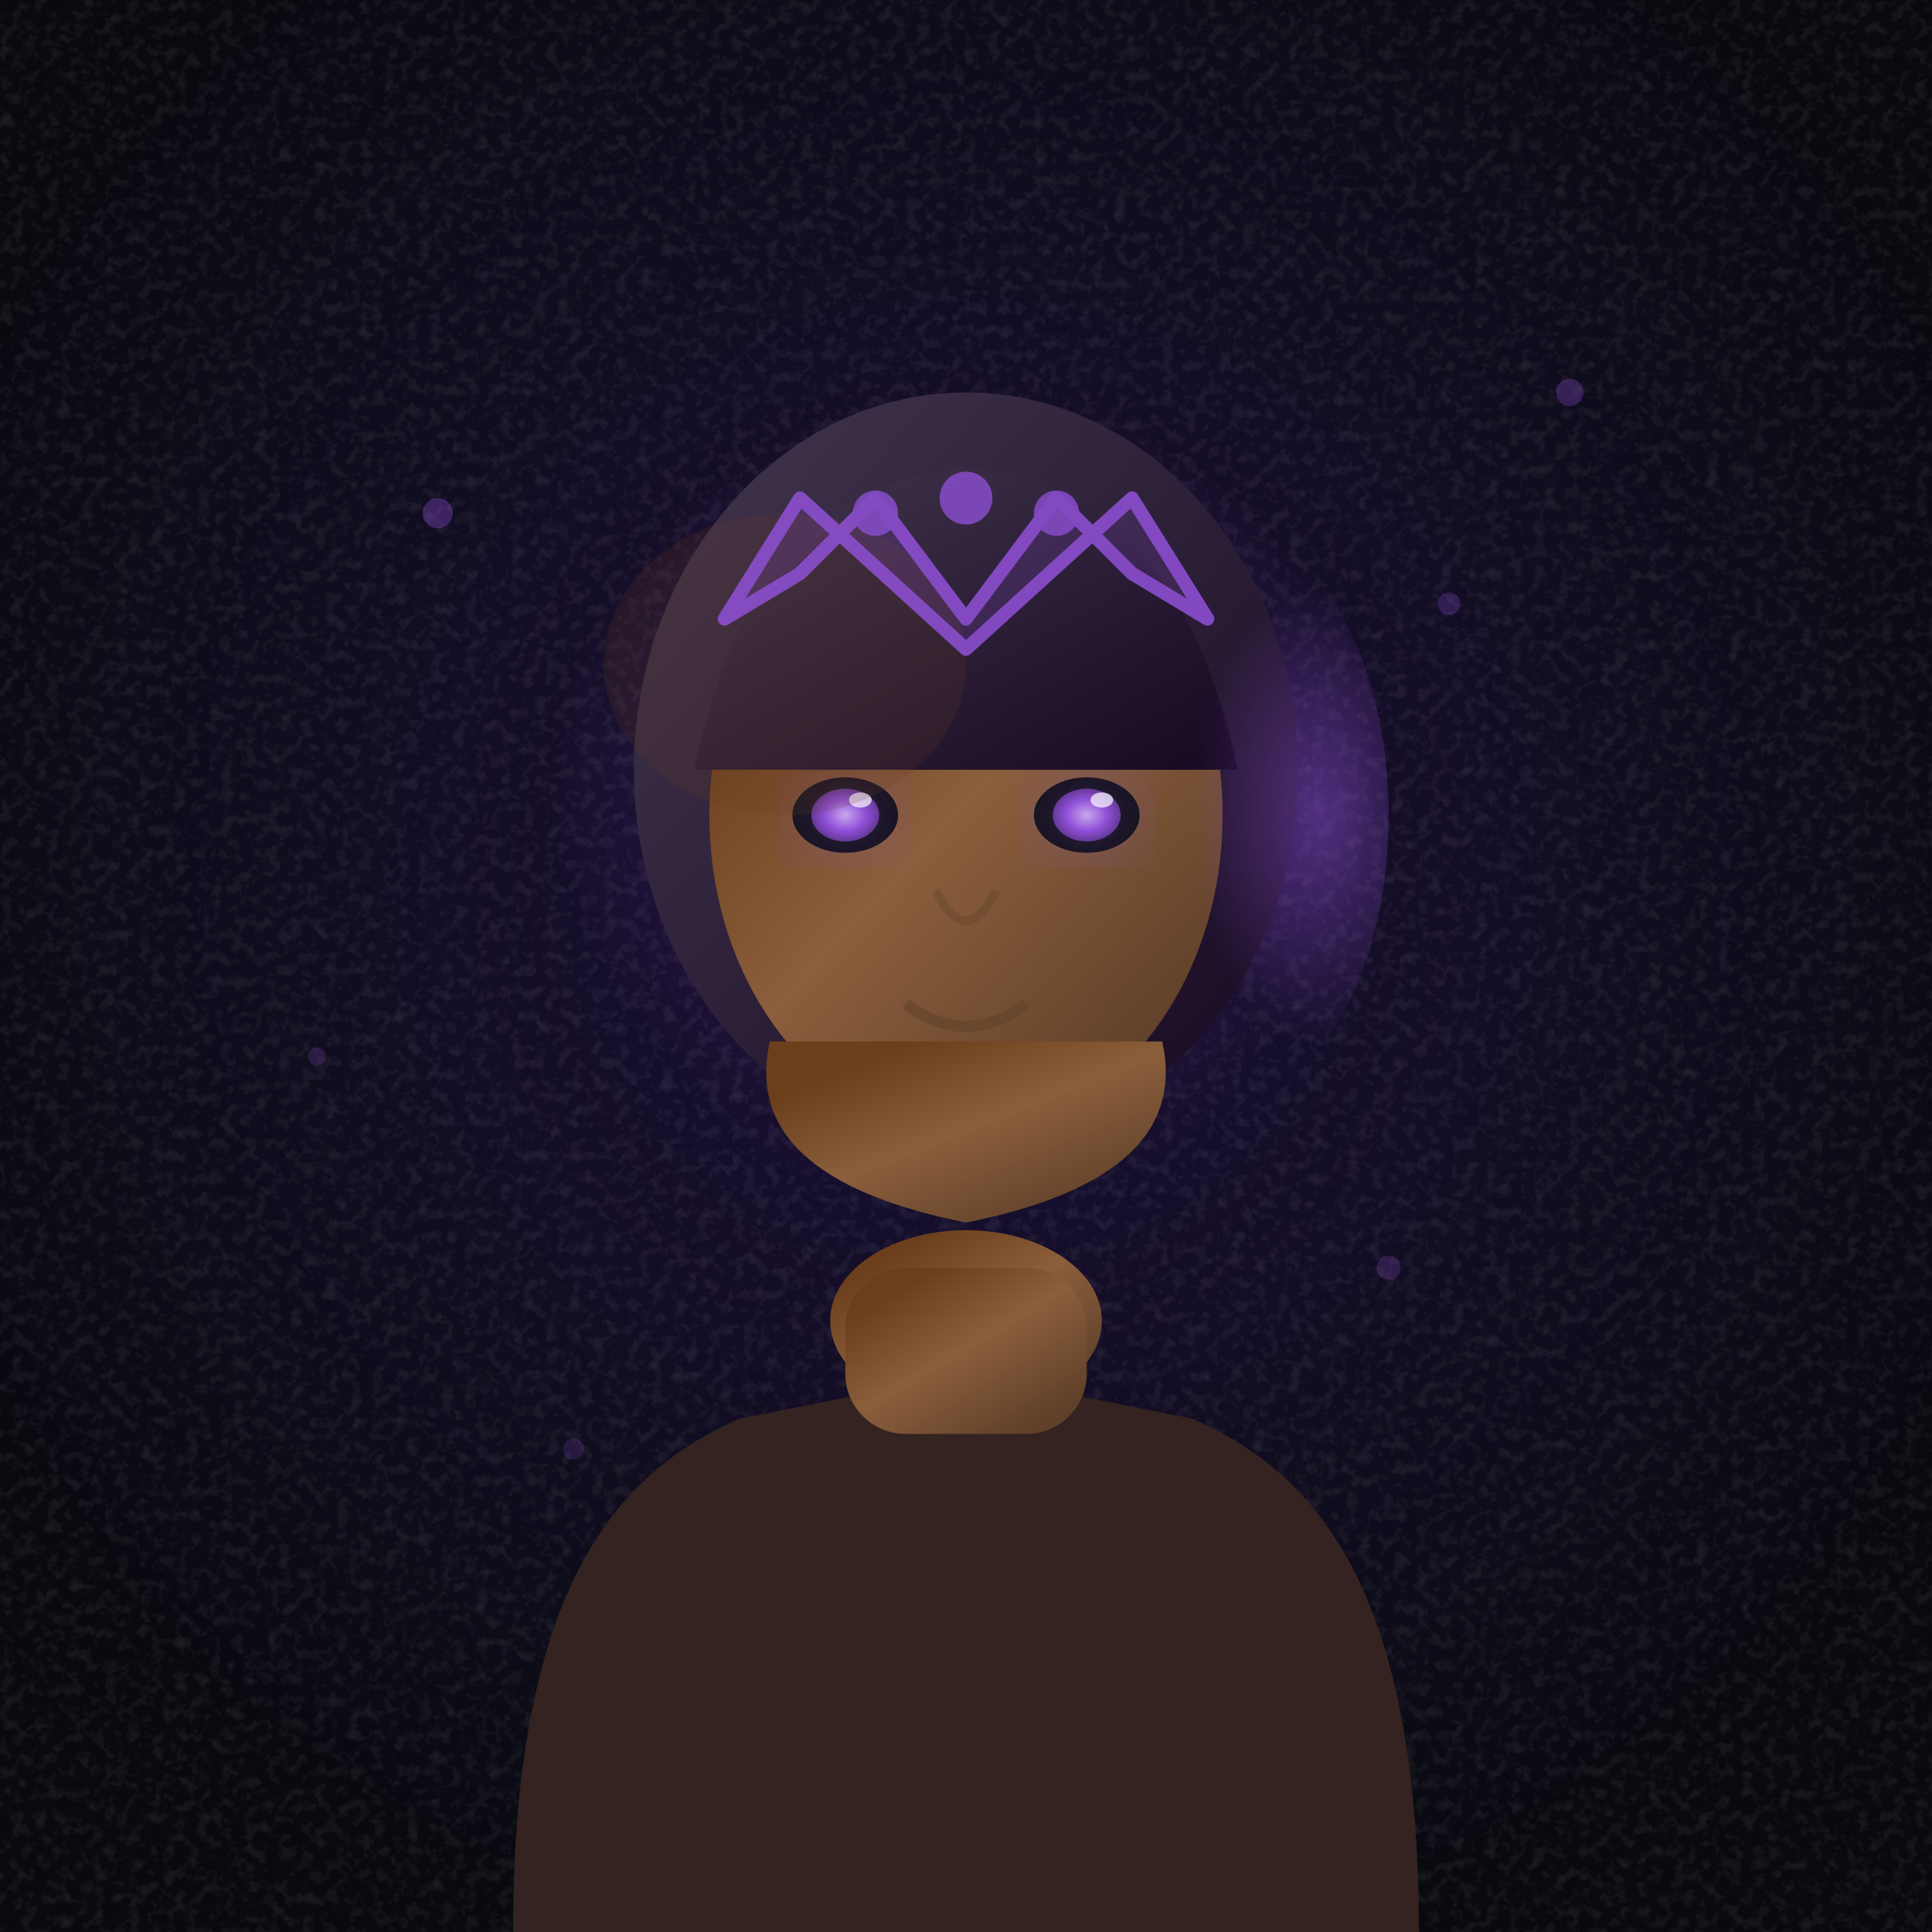
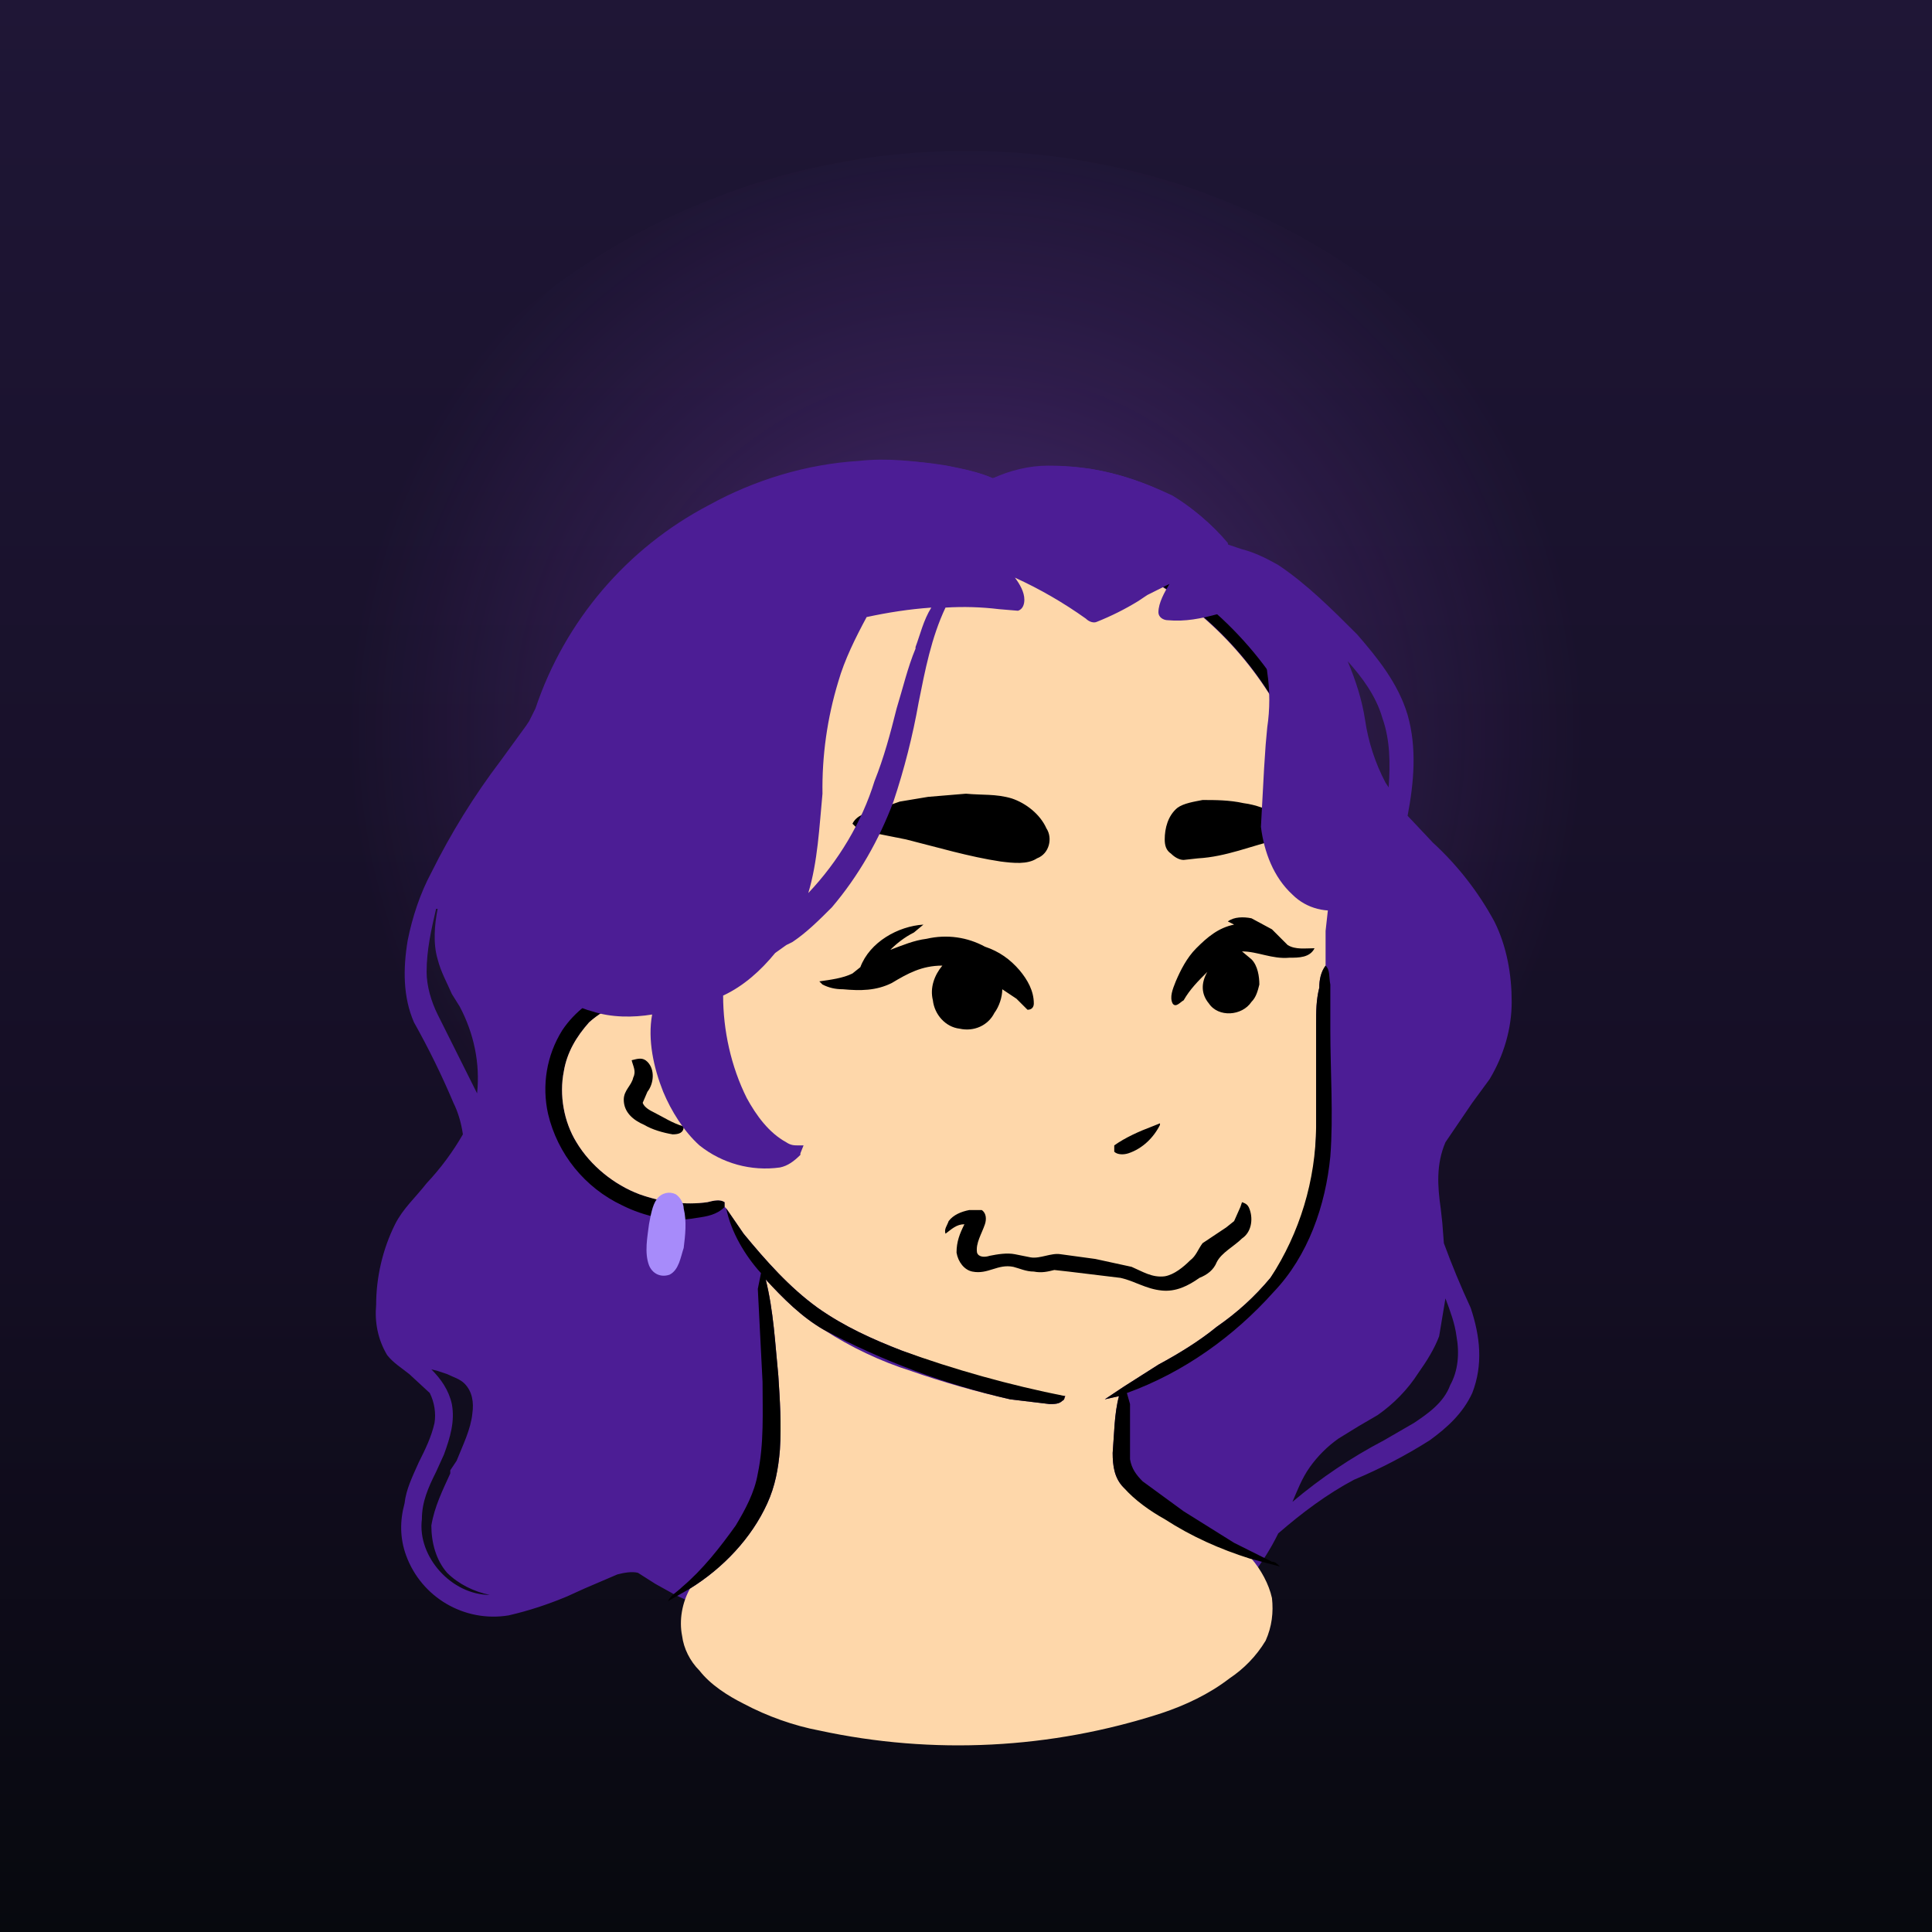
<svg xmlns="http://www.w3.org/2000/svg" viewBox="0 0 256 256" width="256" height="256">
  <defs>
-     <radialGradient id="bg-oracle" cx="50%" cy="45%" r="58%">
-       <stop offset="0%" stop-color="rgb(29,16,60)" />
-       <stop offset="60%" stop-color="rgb(16,12,32)" />
+     <linearGradient id="bg-oracle" x1="0%" y1="0%" x2="0%" y2="100%">
+       <stop offset="0%" stop-color="#1f1636" />
+       <stop offset="65%" stop-color="#140e23" />
      <stop offset="100%" stop-color="#07090e" />
+     </linearGradient>
+     <radialGradient id="glow-oracle" cx="50%" cy="42%" r="44%">
+       <stop offset="0%" stop-color="#a855f7" stop-opacity="0.36" />
+       <stop offset="60%" stop-color="#a855f7" stop-opacity="0.126" />
+       <stop offset="100%" stop-color="#a855f7" stop-opacity="0" />
    </radialGradient>
-     <radialGradient id="ambi-oracle" cx="50%" cy="44%" r="38%">
-       <stop offset="0%" stop-color="#9050d8" stop-opacity="0.28" />
-       <stop offset="100%" stop-color="#9050d8" stop-opacity="0" />
-     </radialGradient>
-     <linearGradient id="skin-oracle" x1="20%" y1="15%" x2="85%" y2="90%">
-       <stop offset="0%" stop-color="#6b3e1c" />
-       <stop offset="45%" stop-color="#8b5e3c" />
-       <stop offset="100%" stop-color="rgb(95,64,41)" />
-     </linearGradient>
-     <linearGradient id="hair-oracle" x1="0%" y1="0%" x2="100%" y2="100%">
-       <stop offset="0%" stop-color="rgb(67,54,79)" />
-       <stop offset="100%" stop-color="rgb(21,8,32)" />
-     </linearGradient>
-     <radialGradient id="rim-oracle" cx="80%" cy="50%" r="40%">
-       <stop offset="0%" stop-color="#9050d8" stop-opacity="0.70" />
-       <stop offset="100%" stop-color="#9050d8" stop-opacity="0" />
-     </radialGradient>
-     <radialGradient id="eye-oracle" cx="50%" cy="50%" r="50%">
-       <stop offset="0%" stop-color="rgb(200,168,236)" />
-       <stop offset="60%" stop-color="#9050d8" />
-       <stop offset="100%" stop-color="rgb(101,56,151)" />
-     </radialGradient>
-     <filter id="glow-oracle" x="-50%" y="-50%" width="200%" height="200%">
-       <feGaussianBlur stdDeviation="6" result="blur" />
-       <feMerge>
-         <feMergeNode in="blur" />
-         <feMergeNode in="SourceGraphic" />
-       </feMerge>
-     </filter>
-     <filter id="soft-oracle" x="-30%" y="-30%" width="160%" height="160%">
-       <feGaussianBlur stdDeviation="3" />
-     </filter>
-     <filter id="rim-blur-oracle" x="-40%" y="-40%" width="180%" height="180%">
-       <feGaussianBlur stdDeviation="4" />
-     </filter>
-     <filter id="noise-oracle">
-       <feTurbulence type="fractalNoise" baseFrequency="0.65" numOctaves="3" stitchTiles="stitch" result="noise" />
-       <feColorMatrix type="saturate" values="0" in="noise" result="grayNoise" />
-       <feBlend in="SourceGraphic" in2="grayNoise" mode="overlay" result="blended" />
-       <feComposite in="blended" in2="SourceGraphic" operator="in" />
-     </filter>
  </defs>
  <rect width="256" height="256" fill="url(#bg-oracle)" />
-   <rect width="256" height="256" fill="rgb(13,11,26)" filter="url(#noise-oracle)" opacity="0.12" />
-   <ellipse cx="128" cy="112" rx="72" ry="68" fill="url(#ambi-oracle)" />
-   <path d="M68,256 C68,210 82,195 98,188 L128,182 L158,188 C174,195 188,210 188,256 Z" fill="rgb(76,52,33)" />
-   <path d="M68,256 C68,210 82,195 98,188 L128,182 L158,188 C174,195 188,210 188,256 Z" fill="rgb(14,11,29)" opacity="0.4" />
-   <ellipse cx="128" cy="175" rx="18" ry="12" fill="url(#skin-oracle)" />
-   <rect x="112" y="168" width="32" height="22" rx="8" fill="url(#skin-oracle)" />
-   <ellipse cx="128" cy="102" rx="44" ry="50" fill="url(#hair-oracle)" />
-   <ellipse cx="128" cy="108" rx="34" ry="42" fill="url(#skin-oracle)" />
-   <path d="M102,138 Q98,156 128,162 Q158,156 154,138" fill="url(#skin-oracle)" />
-   <ellipse cx="128" cy="95" rx="24" ry="4" fill="rgb(125,85,54)" opacity="0.3" />
-   <ellipse cx="112" cy="108" rx="7" ry="5" fill="#0a0c10" />
-   <ellipse cx="144" cy="108" rx="7" ry="5" fill="#0a0c10" />
-   <ellipse cx="112" cy="108" rx="4.5" ry="3.5" fill="url(#eye-oracle)" filter="url(#glow-oracle)" />
-   <ellipse cx="144" cy="108" rx="4.5" ry="3.5" fill="url(#eye-oracle)" filter="url(#glow-oracle)" />
-   <ellipse cx="114" cy="106" rx="1.5" ry="1" fill="white" opacity="0.7" />
-   <ellipse cx="146" cy="106" rx="1.5" ry="1" fill="white" opacity="0.7" />
-   <path d="M124,118 Q128,126 132,118" stroke="rgb(104,71,45)" stroke-width="1.2" fill="none" opacity="0.5" />
-   <path d="M120,133 Q128,139 136,133" stroke="rgb(97,66,42)" stroke-width="1.5" fill="none" opacity="0.6" />
-   <path d="M92,102 Q100,64 128,62 Q156,64 164,102" fill="url(#hair-oracle)" />
-   <ellipse cx="162" cy="108" rx="22" ry="38" fill="url(#rim-oracle)" opacity="0.65" />
-   <ellipse cx="104" cy="88" rx="24" ry="20" fill="#6b3e1c" opacity="0.18" />
-   <g transform="translate(96,66)" opacity="0.85">
-     <polygon points="32,20 10,0 0,16 10,10 20,0 32,16 44,0 54,10 64,16 54,0" fill="none" stroke="#9050d8" stroke-width="1.8" stroke-linejoin="round" />
-     <polygon points="32,20 10,0 0,16 10,10 20,0 32,16 44,0 54,10 64,16 54,0" fill="#9050d8" opacity="0.2" />
-     <circle cx="20" cy="2" r="3" fill="#9050d8" opacity="0.9" />
-     <circle cx="32" cy="0" r="3.5" fill="#9050d8" opacity="0.9" />
-     <circle cx="44" cy="2" r="3" fill="#9050d8" opacity="0.9" />
-   </g>
-   <circle cx="58" cy="68" r="2" fill="#9050d8" opacity="0.35" />
-   <circle cx="192" cy="80" r="1.5" fill="#9050d8" opacity="0.25" />
-   <circle cx="42" cy="140" r="1.2" fill="#9050d8" opacity="0.2" />
-   <circle cx="208" cy="52" r="1.8" fill="#9050d8" opacity="0.3" />
-   <circle cx="76" cy="192" r="1.4" fill="#9050d8" opacity="0.18" />
-   <circle cx="184" cy="168" r="1.6" fill="#9050d8" opacity="0.22" />
+   <circle cx="128" cy="112" r="92" fill="url(#glow-oracle)" />
+   <svg x="0" y="0" width="256" height="256" viewBox="0 0 980 980">
+     <mask id="viewboxMask">
+       <rect width="980" height="980" rx="0" ry="0" x="0" y="0" fill="#fff" />
+     </mask>
+     <g mask="url(#viewboxMask)">
+       <g transform="translate(0 29.4)">
+         <g transform="translate(98 98) scale(0.8)">
+           <g transform="translate(10 -60)">
+             <path fill-rule="evenodd" clip-rule="evenodd" d="M412 193c18-2 36 0 54 3h1c10 2 21 4 30 8 11-5 23-8 35-8a167 167 0 0 1 78 19 134 134 0 0 1 36 30v1l6 2 3 1c8 2 16 6 23 10 18 12 34 28 50 44 13 15 26 31 32 51 6 21 4 43 0 64l16 17a192 192 0 0 1 39 50c8 16 11 34 11 51s-5 34-14 49l-11 15-17 25c-6 14-5 28-3 42l1 9 1 13a533 533 0 0 0 17 41c6 18 8 36 1 54-6 13-16 22-27 30a323 323 0 0 1-48 25c-17 9-33 21-48 34a151 151 0 0 1-17 27l-5 4c-7 12-15 22-27 28-16 8-32 8-49 9-11 0-21-1-32-4-16-3-32-11-48-18-14-6-28-13-42-17-11-3-22-5-33-1-7 2-13 7-18 12l-9 7c-7 5-14 8-22 9-15 1-31-2-46-6-13-3-26-6-38-13l-9-5-11-7c-4-1-9 0-13 1l-21 9-11 5c-12 5-24 9-37 12a59 59 0 0 1-65-38c-4-11-4-22-1-33 1-9 5-17 9-26 4-8 8-16 10-25 1-6 0-13-3-19l-13-12c-5-4-10-7-14-12-6-10-8-21-7-32 0-17 4-35 12-51 5-10 13-17 20-26a167 167 0 0 0 23-31c-1-7-3-14-6-20a507 507 0 0 0-25-51c-7-16-7-34-4-52 3-15 8-30 15-43a443 443 0 0 1 44-71l16-22 2-3 4-8a227 227 0 0 1 110-129c29-16 62-26 95-28Zm310 127c9 10 18 22 22 36 5 14 5 29 4 44l-2-3a124 124 0 0 1-13-40c-2-13-6-25-11-37ZM145 477h-1c-3 13-6 26-6 40 0 9 3 19 7 27l10 20 15 30c2-19-2-38-11-55l-5-8c-3-7-7-14-9-22-3-10-2-22 0-32Zm639 247c3 8 6 16 7 24 2 11 1 22-4 31-4 11-14 18-23 24l-19 11a319 319 0 0 0-58 39c3-7 6-15 11-22s11-13 18-18l13-8 12-7c10-7 19-16 26-27 5-7 10-15 13-23l4-24Zm-639 46-4-1c6 6 11 13 13 22 2 11-1 21-5 32l-5 11c-5 10-9 19-9 30-3 24 19 48 43 48-10-2-20-7-27-14-7-8-10-19-10-30 2-12 7-22 12-33v-2l4-6c4-10 9-20 10-30 1-7 0-14-5-19-3-3-7-4-11-6l-6-2Z" fill="#4c1d95" />
+             <path d="M495 231a231 231 0 0 1 219 204c1 10 2 21 0 30-1 4-1 7-4 8-3-10-3-19-4-29a220 220 0 0 0-239-205c-42 4-83 19-117 44l-17 13a221 221 0 0 0-78 164c0 23 7 43 15 64h17c3 1 4 4 2 6l-6 2c-15 1-31 7-42 17-8 9-14 19-16 31-3 15 0 32 8 45 9 15 24 27 40 33 14 5 29 7 43 5 4-1 8-2 11 0v3c-5 5-11 6-18 7-16 3-33-1-47-8a86 86 0 0 1-47-58c-4-18-1-37 9-53 8-12 20-21 34-26-7-14-10-28-12-43-2-18-2-35 0-53 1-13 4-25 8-38a227 227 0 0 1 99-122c41-28 92-43 142-41Z" fill="#000" />
+             <path d="M535 244a220 220 0 0 1 171 200c1 10 1 19 4 29l-2 18v22c-3 4-4 9-4 14-2 8-2 15-2 23v65c0 21-3 42-11 61-4 13-10 24-18 35-10 12-21 22-34 31-11 9-24 17-37 24l-22 14-12 8 9-2c-3 11-3 24-4 36 0 8 1 16 7 22a235 235 0 0 0 81 45c6 7 11 16 13 25 1 9 0 18-4 27-6 10-14 18-23 24-13 10-28 17-43 22a417 417 0 0 1-217 11c-16-3-33-9-48-17-10-5-21-12-28-21-6-6-10-14-11-22-2-10 0-21 5-30 21-13 39-32 49-54 5-11 7-22 8-34 1-16 0-32-1-47-2-20-3-41-8-61 11 12 23 24 37 32 17 11 36 20 55 26 20 7 41 13 63 18l25 3c3 0 6 0 8-2 2-1 1-2 2-3l-17-2c-29-7-58-16-87-27-18-7-36-15-53-27-18-13-33-30-47-47l-11-16-1-1v-3c-3-2-7-1-11 0-14 2-29 0-43-5-16-6-31-18-40-33-8-13-11-30-8-45 2-12 8-22 16-31 11-10 27-16 42-17l6-2c2-2 1-5-2-6h-17c-8-21-15-41-15-64-1-14 2-27 5-41a221 221 0 0 1 73-123l17-13a230 230 0 0 1 185-39Z" fill="#fed7aa" />
+             <path d="M708 513c3 3 2 7 3 12v29c0 26 2 54 0 80-3 31-14 63-36 86-25 28-57 51-93 64l2 7v35c1 6 4 10 8 14l26 19 32 20 24 12c2 0 3 1 5 3l-19-5c-19-6-37-14-54-25-9-5-19-12-26-20-6-6-7-14-7-22 1-12 1-25 4-36l-9 2 12-8 22-14c13-7 26-15 37-24 13-9 24-19 34-31a178 178 0 0 0 29-96v-65c0-8 0-15 2-23 0-5 1-10 4-14ZM278 574c5 5 4 14 0 19l-3 7c1 3 5 5 7 6 6 3 12 7 19 9 0 4-3 5-7 5-6-1-13-3-18-6-7-3-13-8-13-16 0-6 5-9 6-14 2-4 0-7-1-11 4-1 7-2 10 1ZM328 667l11 16c14 17 29 34 47 47 17 12 35 20 53 27a714 714 0 0 0 104 29c-1 1 0 2-2 3-2 2-5 2-8 2l-25-3a478 478 0 0 1-118-44c-14-8-26-20-37-32 5 20 6 41 8 61 1 15 2 31 1 47-1 12-3 23-8 34-10 22-28 41-49 54l-14 8c2-4 6-6 9-9 13-11 24-25 34-39 6-10 12-21 14-33 4-19 3-39 3-58l-3-59 2-10c-10-11-19-26-22-41Z" fill="#000" />
+             <path d="m661 483 13 7 10 10c5 3 11 2 17 2-3 6-10 6-16 6-11 1-20-4-30-4l6 5c4 4 5 11 5 16-1 4-2 8-5 11-6 9-21 10-27 1-5-6-5-13-1-20-6 6-11 11-15 18-2 1-5 5-7 2-2-4 0-9 2-14 3-7 7-15 13-21 7-7 14-13 24-15l-4-2c4-3 10-3 15-2ZM453 487l-6 5c-6 3-11 7-15 11 8-3 15-6 23-7 13-3 26-1 37 5 9 3 16 8 22 15 5 6 9 13 9 21 0 2-1 4-4 4l-7-7-9-6c0 5-2 11-5 15-4 8-13 12-22 10-9-1-16-9-17-18-2-8 1-16 6-22-13 0-22 5-32 11-10 5-20 5-31 4-5 0-9-1-13-3l-2-2c7-1 15-2 21-5l5-4c6-16 24-26 40-27Z" fill="#000000" />
+             <path d="M480 404c10 1 19 0 29 3 9 3 18 10 22 19 4 6 2 16-6 19-6 4-15 3-23 2-20-3-40-9-60-14l-20-4-10-2-4-4c2-4 6-6 10-7l20-7 18-3 24-2ZM656 410c8 1 15 4 22 7l9 4c2 2 3 6 1 8l-10 4c-17 4-33 11-51 12l-9 1c-3 0-6-2-8-4-3-2-4-5-4-9 0-7 2-15 8-20 4-3 11-4 16-5 8 0 17 0 26 2Z" fill="#000000" />
+             <path d="M296 658c3 2 5 6 5 9 2 8 1 17 0 25-2 6-3 14-9 17-6 2-11-1-13-6-3-8-1-18 0-26 1-5 2-12 5-16s8-5 12-3Z" fill="#a78bfa" />
+             <path d="M603 613v1c-4 8-11 15-20 18-3 1-7 1-9-1v-4c7-5 16-9 24-12l5-2Z" fill="#000000" />
+             <path d="M655 663c3 1 4 2 5 5 2 6 1 14-5 18-5 5-13 9-16 15-2 5-6 8-11 10-7 5-15 9-24 8-10-1-17-6-26-8l-33-4-9-1c-4 1-8 2-13 1-5 0-9-2-13-3-10-2-16 5-26 3-5-1-9-6-10-12 0-7 2-12 5-18-5 0-8 3-12 6-1-3 1-5 2-8 3-4 8-6 13-7h8c3 2 3 6 2 9-2 6-6 12-5 18 1 3 5 3 8 2 5-1 11-2 16-1l10 2c6 1 13-3 19-2l22 3 23 5c7 3 13 7 21 6 6-1 12-6 16-10 4-3 5-7 8-11l15-10 5-4 4-9 1-3Z" fill="#000000" />
+             <path fill-rule="evenodd" clip-rule="evenodd" d="M468 196a218 218 0 0 0-234 122 323 323 0 0 0-25 186l4 19c1 3 3 6 5 6l4 1h1c5 6 12 10 20 12 12 4 26 4 38 2-3 16 1 34 7 49 5 12 13 25 23 34a67 67 0 0 0 51 14c5-1 9-4 13-8v-1l2-5h-3c-3 0-5 0-8-2-11-6-19-17-25-28-10-20-15-43-15-65 13-6 24-16 33-27l7-5 4-2c9-6 17-14 25-22 17-20 30-43 39-67a443 443 0 0 0 16-63c4-20 8-41 17-60a185 185 0 0 1 34 1l12 1c3-1 4-4 4-7 0-5-3-10-6-14a272 272 0 0 1 45 26c2 2 5 3 7 2a172 172 0 0 0 26-13l6-4 14-7c-3 5-7 12-7 18 0 3 3 5 6 5 11 1 21-1 32-4l4-1c4-1 8 2 11 4 9 9 15 22 16 34a118 118 0 0 1 0 35l-1 11-1 15-2 37c2 16 8 32 20 43 9 9 22 12 34 9 6-2 12-6 16-10 5-4 7-9 7-16l-11 4-14 4v-8c4-3 8-7 10-11l-2-9-1-7-3-23-3-25-1-7c-2-14-4-27-9-41a162 162 0 0 0-42-68c-6-4-11-7-18-9a136 136 0 0 0-39-36c-17-8-34-14-52-17-15-2-32-3-46 1l-16 5c-9-4-19-6-29-8Zm-20 115c3-8 5-17 10-25-14 1-27 3-41 6-7 13-14 27-18 41a232 232 0 0 0-10 71c-2 21-3 43-9 63 19-20 34-45 42-71 6-15 10-30 14-46 4-13 7-26 12-38v-1Z" fill="#4c1d95" />
+           </g>
+           <g transform="translate(10 -60)" />
+         </g>
+       </g>
+     </g>
+   </svg>
</svg>
